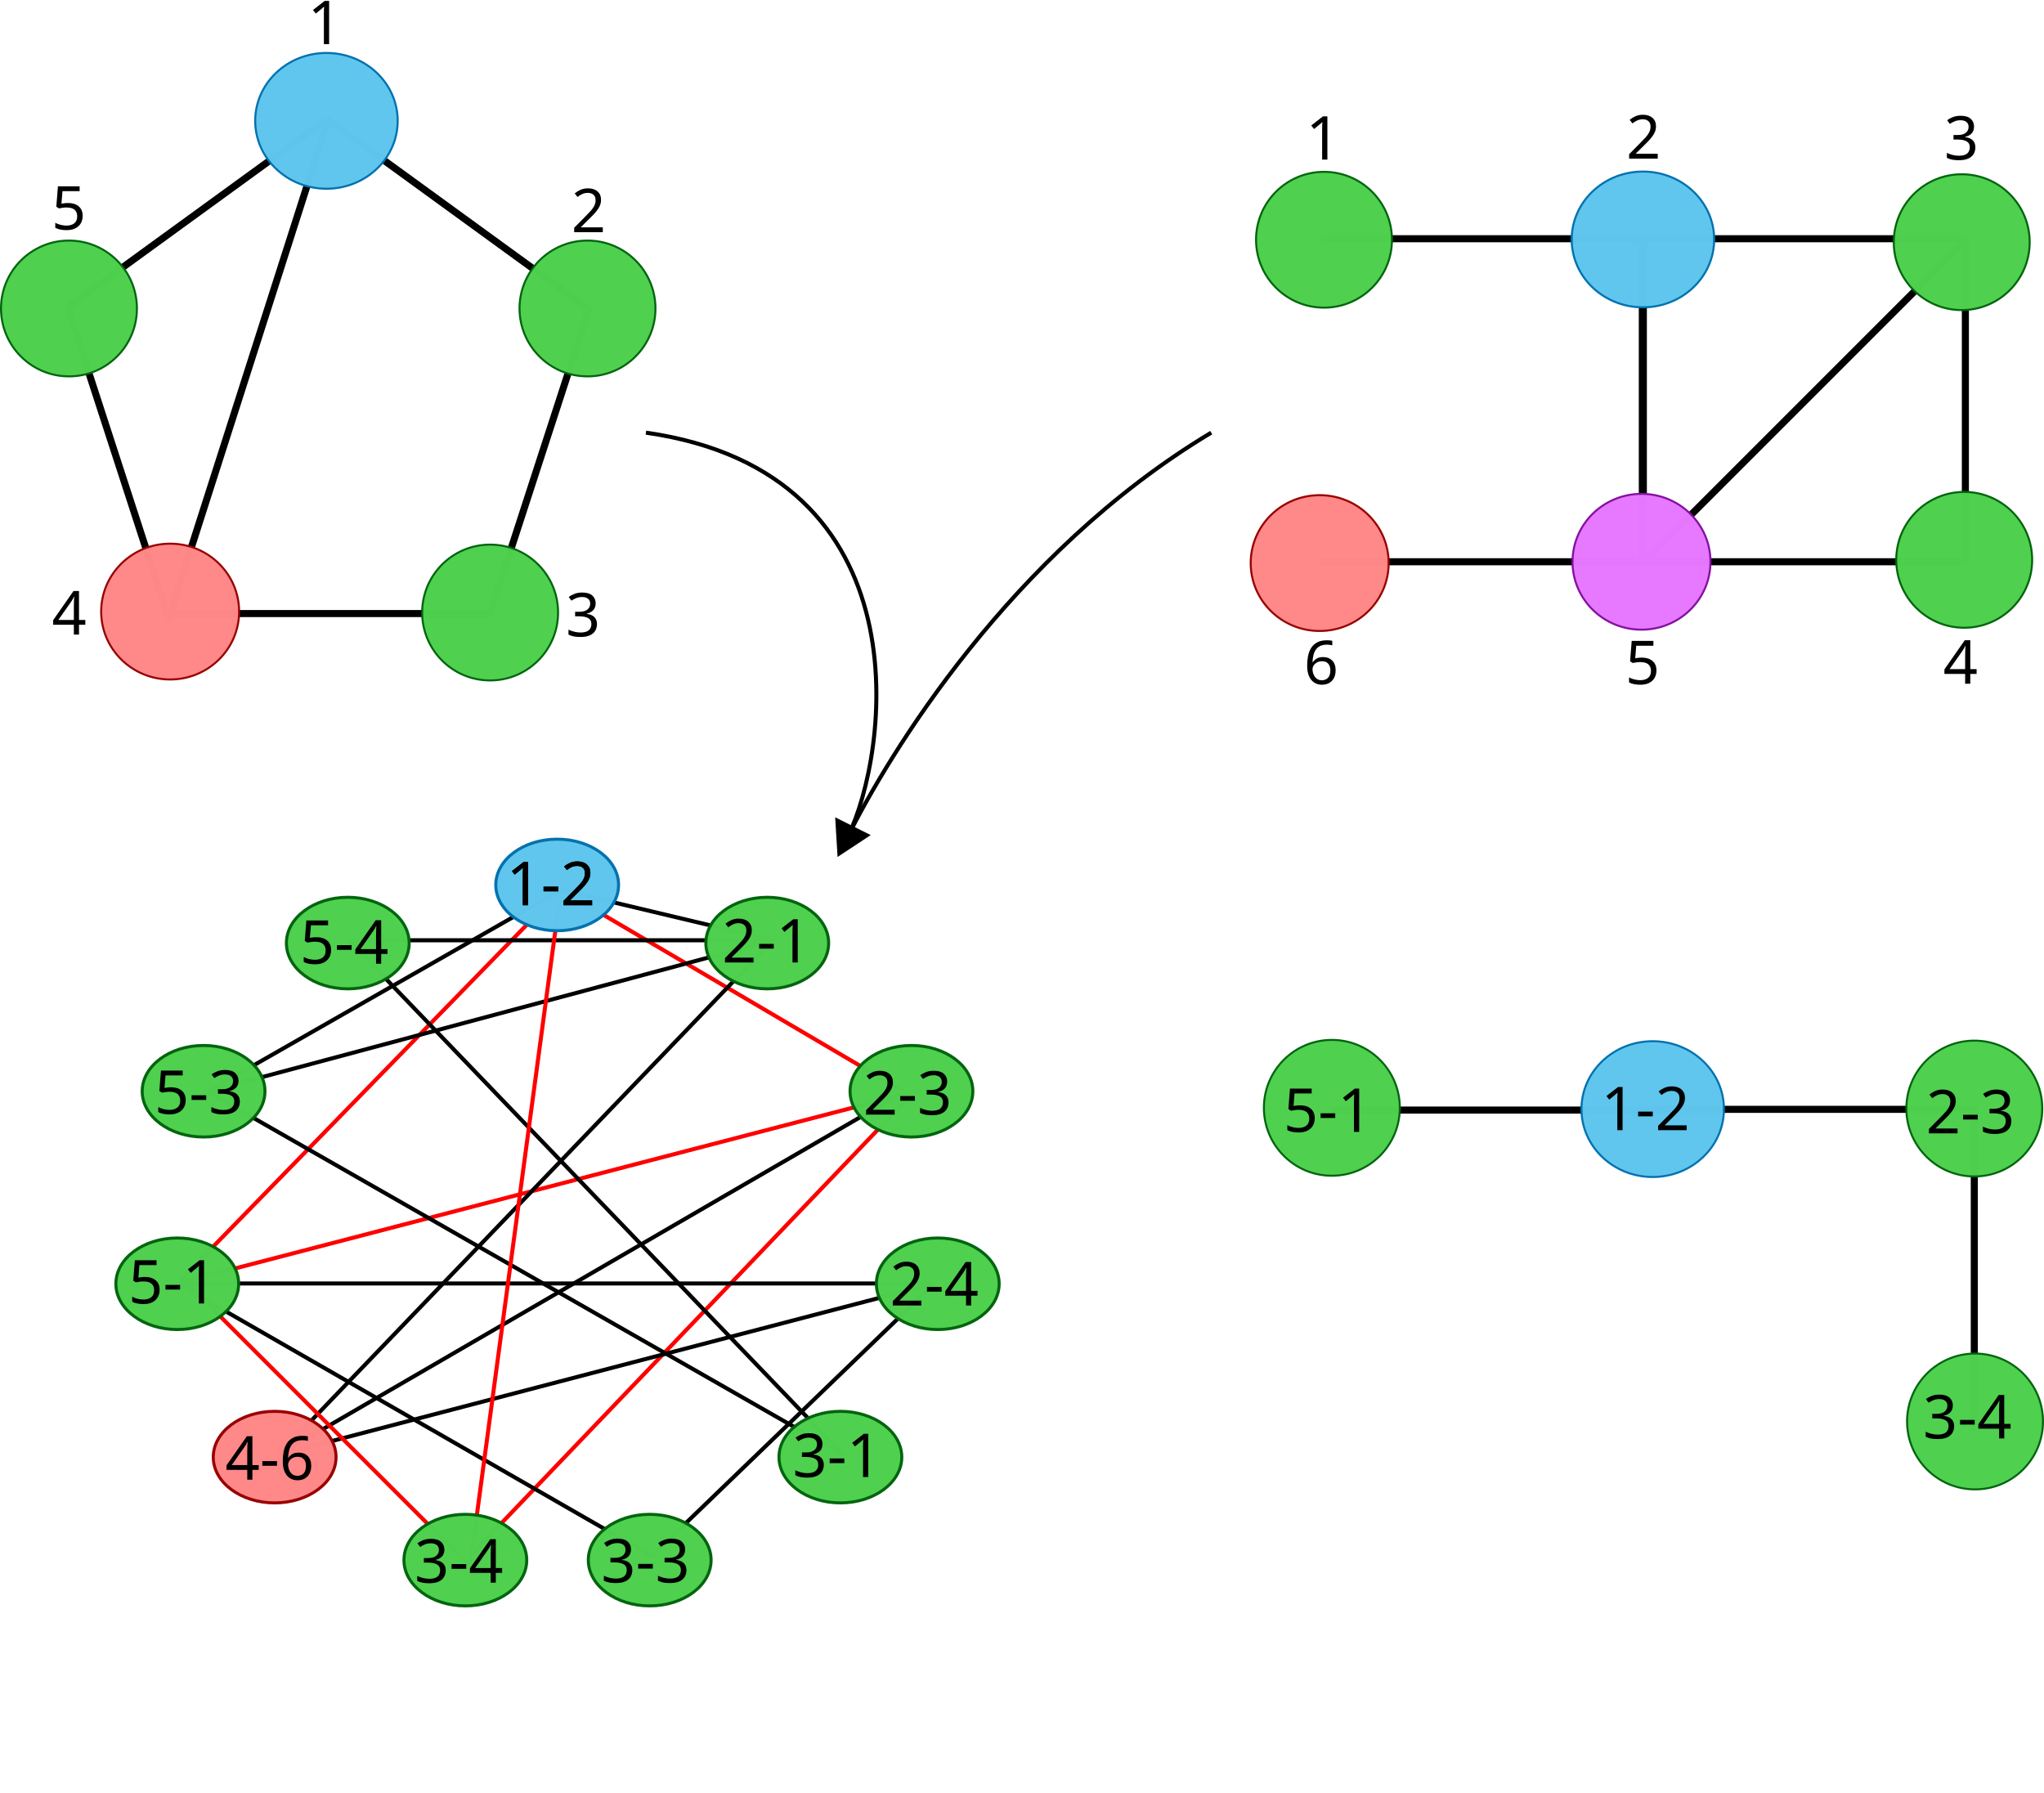
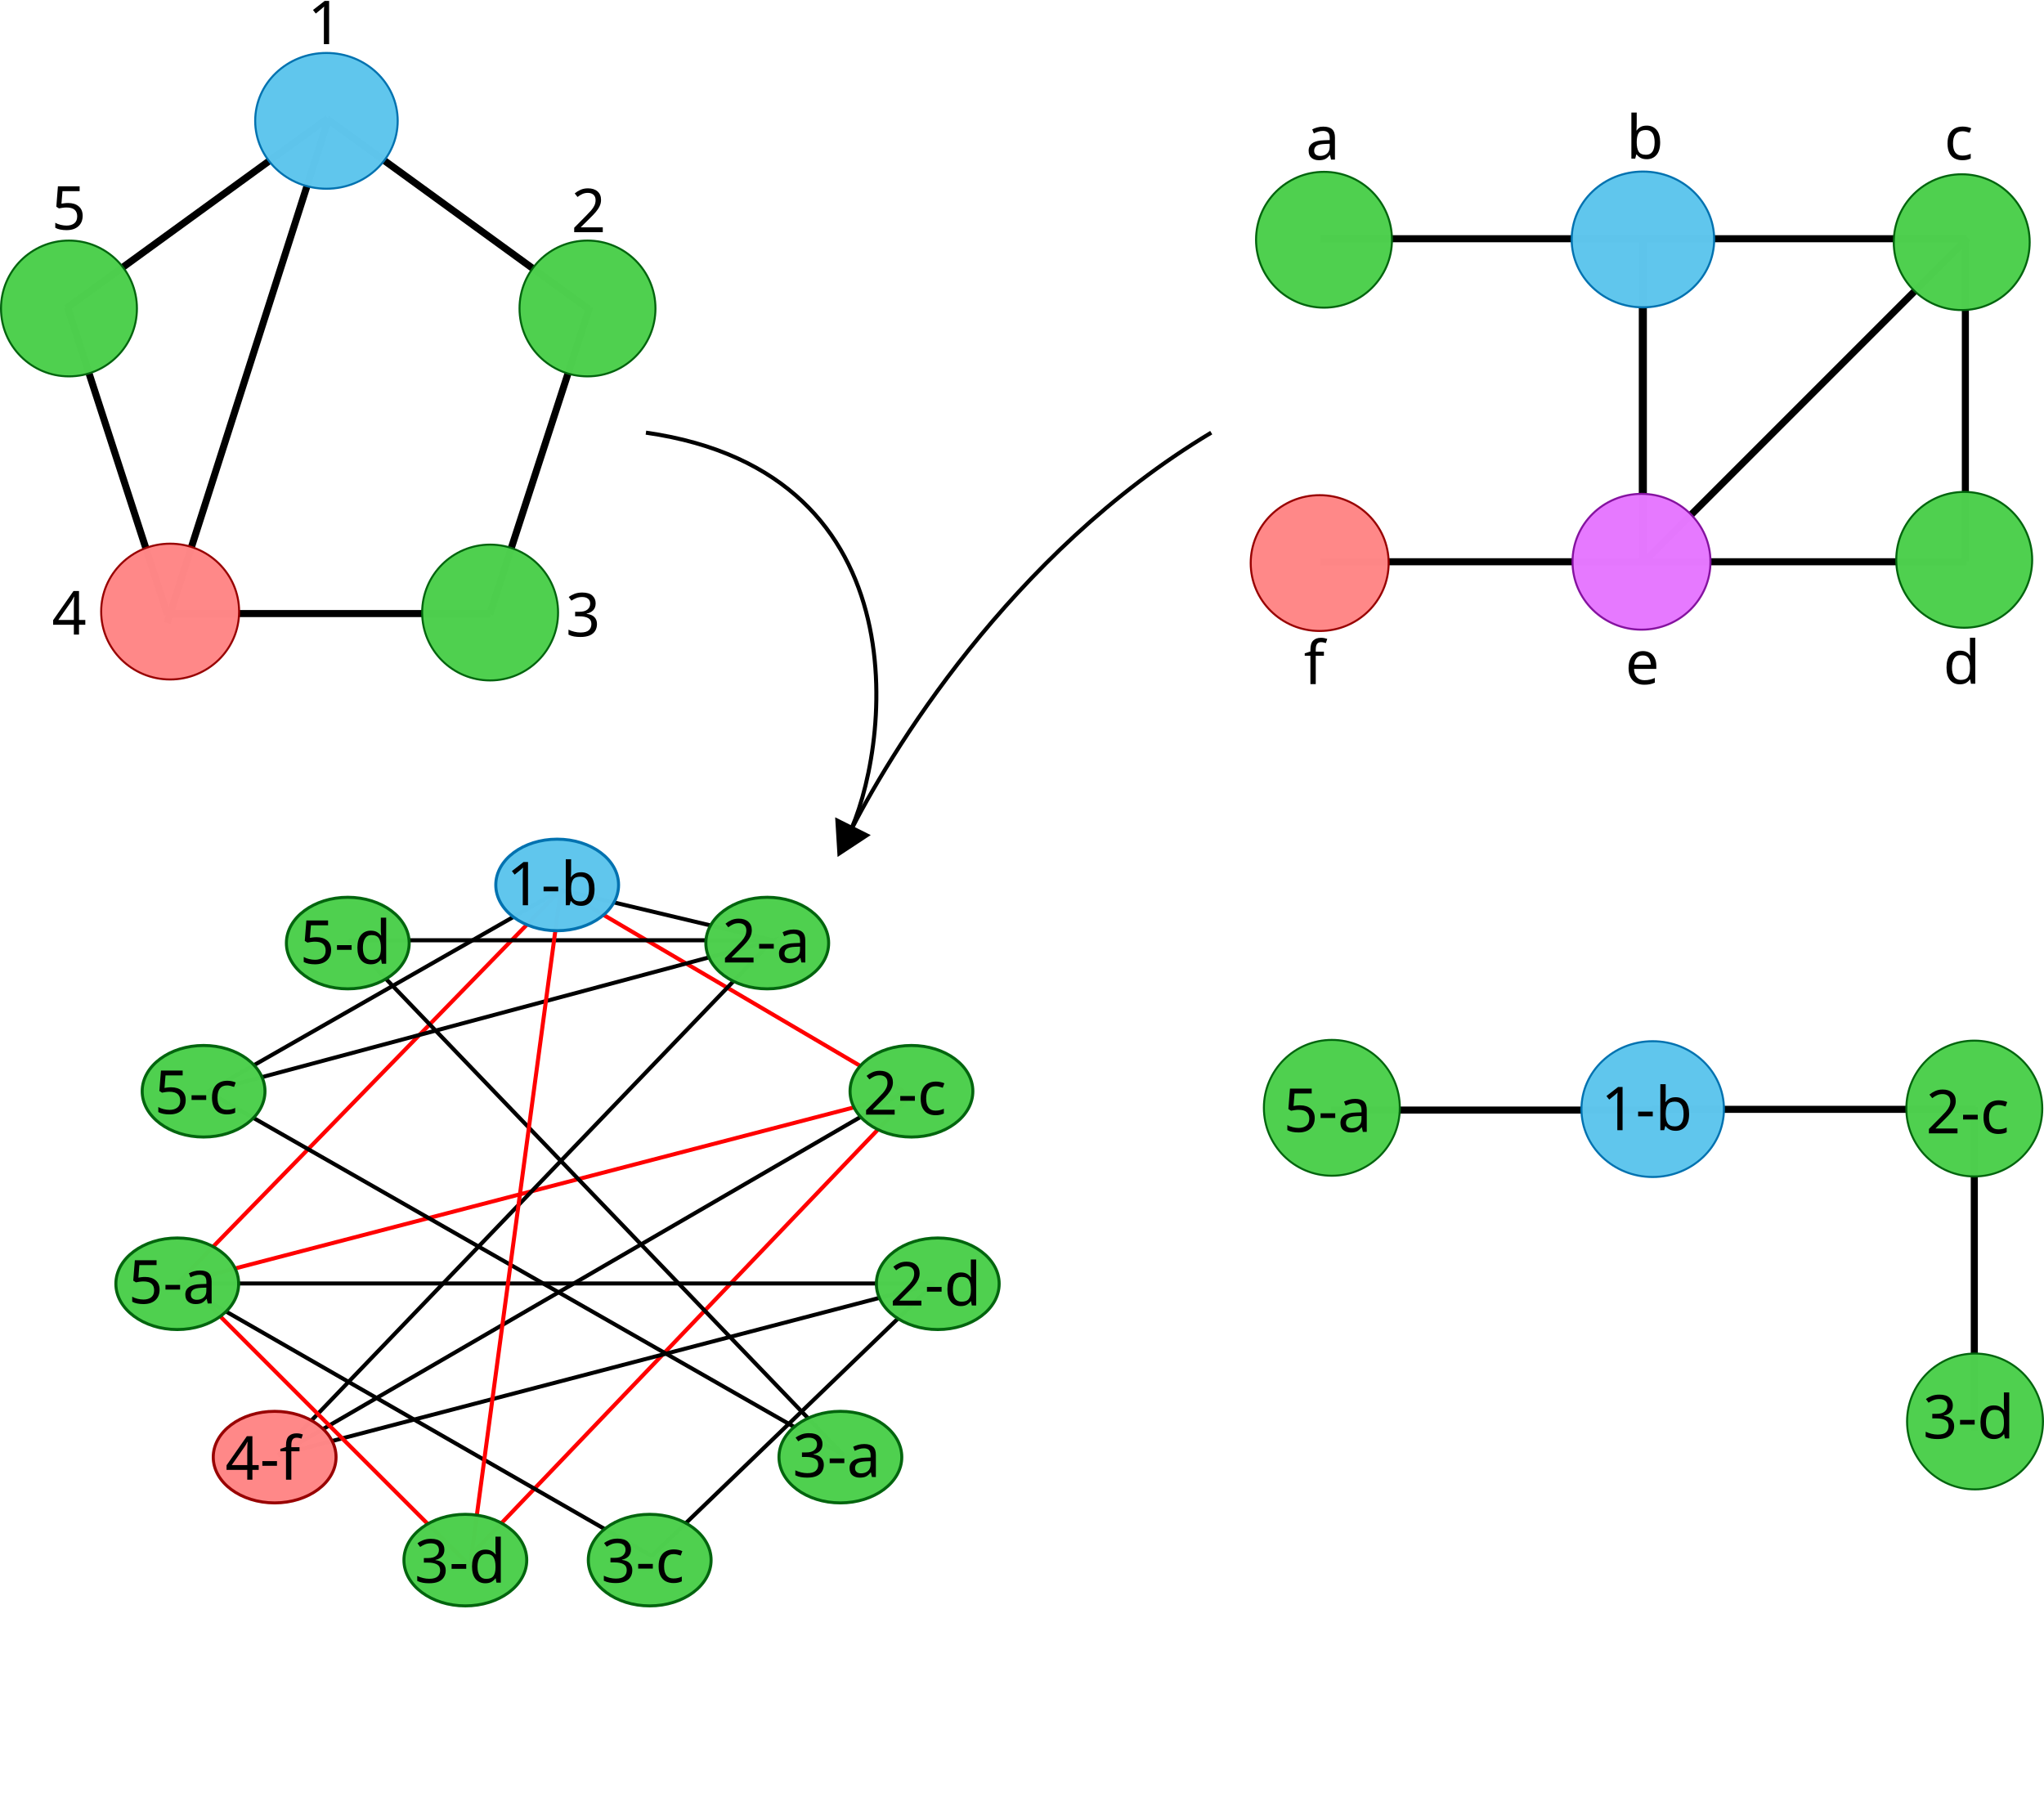
<svg xmlns="http://www.w3.org/2000/svg" width="285.724mm" height="250.595mm" viewBox="0 0 1012.407 887.936" id="svg2" version="1.1">
  <defs id="defs4">
    <marker orient="auto" refY="0" refX="0" id="TriangleOutL" style="overflow:visible">
      <path id="path5258" d="m 5.77,0 -8.65,5 0,-10 8.65,5 z" style="fill:#000000;fill-opacity:1;fill-rule:evenodd;stroke:#000000;stroke-width:1pt;stroke-opacity:1" transform="scale(0.8,0.8)" />
    </marker>
    <marker orient="auto" refY="0" refX="0" id="marker5454" style="overflow:visible">
      <path id="path5456" style="fill:#000000;fill-opacity:1;fill-rule:evenodd;stroke:#000000;stroke-width:0.625;stroke-linejoin:round;stroke-opacity:1" d="M 8.719,4.034 -2.207,0.016 8.719,-4.002 c -1.745,2.372 -1.735,5.617 -6e-7,8.035 z" transform="scale(-0.6,-0.6)" />
    </marker>
    <marker orient="auto" refY="0" refX="0" id="Arrow2Mend" style="overflow:visible">
      <path id="path5143" style="fill:#000000;fill-opacity:1;fill-rule:evenodd;stroke:#000000;stroke-width:0.625;stroke-linejoin:round;stroke-opacity:1" d="M 8.719,4.034 -2.207,0.016 8.719,-4.002 c -1.745,2.372 -1.735,5.617 -6e-7,8.035 z" transform="scale(-0.6,-0.6)" />
    </marker>
  </defs>
  <g id="layer1" transform="translate(-0.06719363,461.9318)">
    <flowRoot xml:space="preserve" id="flowRoot5554" style="font-style:normal;font-variant:normal;font-weight:normal;font-stretch:normal;font-size:30px;line-height:125%;font-family:Sans;-inkscape-font-specification:'Sans, Normal';text-align:justify;letter-spacing:0px;word-spacing:0px;writing-mode:lr-tb;text-anchor:start;fill:#000000;fill-opacity:1;stroke:none;stroke-width:1px;stroke-linecap:butt;stroke-linejoin:miter;stroke-opacity:1" transform="translate(29.23351,-449.8471)">
      <flowRegion id="flowRegion5556">
        <rect id="rect5558" width="30" height="50" x="120" y="328.189" />
      </flowRegion>
      <flowPara id="flowPara5560">G</flowPara>
    </flowRoot>
    <flowRoot xml:space="preserve" id="flowRoot5562" style="font-style:normal;font-variant:normal;font-weight:normal;font-stretch:normal;font-size:30px;line-height:125%;font-family:Sans;-inkscape-font-specification:'Sans, Normal';text-align:justify;letter-spacing:0px;word-spacing:0px;writing-mode:lr-tb;text-anchor:start;fill:#000000;fill-opacity:1;stroke:none;stroke-width:1px;stroke-linecap:butt;stroke-linejoin:miter;stroke-opacity:1" transform="translate(4.177521,-469.04)">
      <flowRegion id="flowRegion5564">
        <rect id="rect5566" width="80" height="50" x="800" y="348.189" />
      </flowRegion>
      <flowPara id="flowPara5568">H</flowPara>
    </flowRoot>
    <path id="path5073" d="m 819.383,87.89 -160,0" style="fill:none;fill-rule:evenodd;stroke:#000000;stroke-width:3.5;stroke-linecap:butt;stroke-linejoin:miter;stroke-miterlimit:4;stroke-dasharray:none;stroke-opacity:1" />
    <path style="fill:none;fill-rule:evenodd;stroke:#000000;stroke-width:3.5;stroke-linecap:butt;stroke-linejoin:miter;stroke-miterlimit:4;stroke-dasharray:none;stroke-opacity:1" d="m 978.669,87.532 -160,0" id="path5096" />
    <path id="path5098" d="m 977.954,246.461 0,-160" style="fill:none;fill-rule:evenodd;stroke:#000000;stroke-width:3.5;stroke-linecap:butt;stroke-linejoin:miter;stroke-miterlimit:4;stroke-dasharray:none;stroke-opacity:1" />
    <ellipse style="opacity:0.99;fill:#5fc6ed;fill-opacity:1;stroke:#0071af;stroke-width:1.014;stroke-linejoin:round;stroke-miterlimit:4;stroke-dasharray:none;stroke-opacity:1" id="ellipse5075" cx="-818.659" cy="-87.416" transform="scale(-1,-1)" rx="35.288" ry="33.624" />
    <ellipse style="opacity:0.99;fill:#4ed04e;fill-opacity:1;stroke:#00640c;stroke-width:0.99;stroke-linejoin:round;stroke-miterlimit:4;stroke-dasharray:none;stroke-opacity:1" id="ellipse5066" cx="659.745" cy="-86.779" transform="scale(1,-1)" rx="33.663" ry="33.636" />
    <ellipse ry="33.636" rx="33.663" transform="scale(1,-1)" cy="-242.136" cx="978.316" id="ellipse5092" style="opacity:0.99;fill:#4ed04e;fill-opacity:1;stroke:#00640c;stroke-width:0.99;stroke-linejoin:round;stroke-miterlimit:4;stroke-dasharray:none;stroke-opacity:1" />
    <ellipse style="opacity:0.99;fill:#4ed04e;fill-opacity:1;stroke:#00640c;stroke-width:0.99;stroke-linejoin:round;stroke-miterlimit:4;stroke-dasharray:none;stroke-opacity:1" id="ellipse5094" cx="977.959" cy="-87.136" transform="scale(1,-1)" rx="33.663" ry="33.636" />
    <flowRoot xml:space="preserve" id="flowRoot5570" style="font-style:normal;font-variant:normal;font-weight:normal;font-stretch:normal;font-size:30px;line-height:125%;font-family:Sans;-inkscape-font-specification:'Sans, Normal';text-align:justify;letter-spacing:0px;word-spacing:0px;writing-mode:lr-tb;text-anchor:start;fill:#000000;fill-opacity:1;stroke:none;stroke-width:1px;stroke-linecap:butt;stroke-linejoin:miter;stroke-opacity:1" transform="translate(262.8992,-55.91465)">
      <flowRegion id="flowRegion5572">
        <rect id="rect5574" width="160" height="60" x="510" y="328.189" />
      </flowRegion>
      <flowPara id="flowPara5576">MCS</flowPara>
    </flowRoot>
    <path style="fill:none;fill-rule:evenodd;stroke:#000000;stroke-width:3.5;stroke-linecap:butt;stroke-linejoin:miter;stroke-miterlimit:4;stroke-dasharray:none;stroke-opacity:1" d="m 82.857,-153.352 80,-250" id="path5025" />
    <path style="fill:none;fill-rule:evenodd;stroke:#000000;stroke-width:3.5;stroke-linecap:butt;stroke-linejoin:miter;stroke-miterlimit:4;stroke-dasharray:none;stroke-opacity:1" d="m 242.837,-158.033 -160,0" id="path4931" />
    <path id="path4972" d="m 292.11,-309.879 -49.443,152.169" style="fill:none;fill-rule:evenodd;stroke:#000000;stroke-width:3.5;stroke-linecap:butt;stroke-linejoin:miter;stroke-miterlimit:4;stroke-dasharray:none;stroke-opacity:1" />
    <path style="fill:none;fill-rule:evenodd;stroke:#000000;stroke-width:3.5;stroke-linecap:butt;stroke-linejoin:miter;stroke-miterlimit:4;stroke-dasharray:none;stroke-opacity:1" d="m 162.008,-403.045 129.443,94.046" id="path4974" />
    <path id="path4976" d="M 32.961,-309.252 162.404,-403.298" style="fill:none;fill-rule:evenodd;stroke:#000000;stroke-width:3.5;stroke-linecap:butt;stroke-linejoin:miter;stroke-miterlimit:4;stroke-dasharray:none;stroke-opacity:1" />
    <path style="fill:none;fill-rule:evenodd;stroke:#000000;stroke-width:3.5;stroke-linecap:butt;stroke-linejoin:miter;stroke-miterlimit:4;stroke-dasharray:none;stroke-opacity:1" d="M 83.008,-157.457 33.565,-309.626" id="path4978" />
    <ellipse ry="33.636" rx="33.663" transform="scale(1,-1)" cy="309.143" cx="291.056" id="ellipse4159" style="opacity:0.99;fill:#4ed04e;fill-opacity:1;stroke:#00640c;stroke-width:0.99;stroke-linejoin:round;stroke-miterlimit:4;stroke-dasharray:none;stroke-opacity:1" />
    <ellipse style="opacity:0.99;fill:#4ed04e;fill-opacity:1;stroke:#00640c;stroke-width:0.99;stroke-linejoin:round;stroke-miterlimit:4;stroke-dasharray:none;stroke-opacity:1" id="ellipse4885" cx="242.822" cy="158.544" transform="scale(1,-1)" rx="33.663" ry="33.636" />
    <ellipse cy="159.017" cx="84.34" id="circle6824" style="opacity:0.99;fill:#ff8787;fill-opacity:1;stroke:#980000;stroke-width:0.998;stroke-linejoin:round;stroke-miterlimit:4;stroke-dasharray:none;stroke-opacity:1" transform="scale(1,-1)" rx="34.164" ry="33.632" />
    <ellipse ry="33.636" rx="33.663" transform="scale(1,-1)" cy="309.143" cx="34.225" id="ellipse4887" style="opacity:0.99;fill:#4ed04e;fill-opacity:1;stroke:#00640c;stroke-width:0.99;stroke-linejoin:round;stroke-miterlimit:4;stroke-dasharray:none;stroke-opacity:1" />
    <ellipse ry="33.624" rx="35.288" transform="scale(-1,-1)" cy="402.077" cx="-161.757" id="ellipse4163" style="opacity:0.99;fill:#5fc6ed;fill-opacity:1;stroke:#0071af;stroke-width:1.014;stroke-linejoin:round;stroke-miterlimit:4;stroke-dasharray:none;stroke-opacity:1" />
    <text xml:space="preserve" style="font-style:normal;font-variant:normal;font-weight:normal;font-stretch:normal;font-size:30px;line-height:125%;font-family:Sans;-inkscape-font-specification:'Sans, Normal';text-align:justify;letter-spacing:0px;word-spacing:0px;writing-mode:lr-tb;text-anchor:start;fill:#000000;fill-opacity:1;stroke:none;stroke-width:1px;stroke-linecap:butt;stroke-linejoin:miter;stroke-opacity:1" x="152.424" y="-440.062" id="text9758">
      <tspan id="tspan9760" x="152.424" y="-440.062">1</tspan>
    </text>
    <text xml:space="preserve" style="font-style:normal;font-variant:normal;font-weight:normal;font-stretch:normal;font-size:30px;line-height:125%;font-family:Sans;-inkscape-font-specification:'Sans, Normal';text-align:justify;letter-spacing:0px;word-spacing:0px;writing-mode:lr-tb;text-anchor:start;fill:#000000;fill-opacity:1;stroke:none;stroke-width:1px;stroke-linecap:butt;stroke-linejoin:miter;stroke-opacity:1" x="283.03" y="-346.93" id="text9762">
      <tspan id="tspan9764" x="283.03" y="-346.93">2</tspan>
    </text>
    <text xml:space="preserve" style="font-style:normal;font-variant:normal;font-weight:normal;font-stretch:normal;font-size:30px;line-height:125%;font-family:Sans;-inkscape-font-specification:'Sans, Normal';text-align:justify;letter-spacing:0px;word-spacing:0px;writing-mode:lr-tb;text-anchor:start;fill:#000000;fill-opacity:1;stroke:none;stroke-width:1px;stroke-linecap:butt;stroke-linejoin:miter;stroke-opacity:1" x="280.302" y="-146.727" id="text9766">
      <tspan id="tspan9768" x="280.302" y="-146.727">3</tspan>
    </text>
    <text xml:space="preserve" style="font-style:normal;font-variant:normal;font-weight:normal;font-stretch:normal;font-size:30px;line-height:125%;font-family:Sans;-inkscape-font-specification:'Sans, Normal';text-align:justify;letter-spacing:0px;word-spacing:0px;writing-mode:lr-tb;text-anchor:start;fill:#000000;fill-opacity:1;stroke:none;stroke-width:1px;stroke-linecap:butt;stroke-linejoin:miter;stroke-opacity:1" x="25.759" y="-147.638" id="text9770">
      <tspan id="tspan9772" x="25.759" y="-147.638">4</tspan>
    </text>
    <text xml:space="preserve" style="font-style:normal;font-variant:normal;font-weight:normal;font-stretch:normal;font-size:30px;line-height:125%;font-family:Sans;-inkscape-font-specification:'Sans, Normal';text-align:justify;letter-spacing:0px;word-spacing:0px;writing-mode:lr-tb;text-anchor:start;fill:#000000;fill-opacity:1;stroke:none;stroke-width:1px;stroke-linecap:butt;stroke-linejoin:miter;stroke-opacity:1" x="25.556" y="-348.242" id="text9774">
      <tspan id="tspan9776" x="25.556" y="-348.242">5</tspan>
    </text>
    <g id="g9826" transform="translate(-364.5433,0.02030512)">
      <g id="g5632">
        <path style="fill:none;fill-rule:evenodd;stroke:#000000;stroke-width:3.5;stroke-linecap:butt;stroke-linejoin:miter;stroke-miterlimit:4;stroke-dasharray:none;stroke-opacity:1" d="m 1339.286,-344.066 -160,160" id="path5002" />
        <path id="path4903" d="m 1178.071,-343.924 0,160" style="fill:none;fill-rule:evenodd;stroke:#000000;stroke-width:3.5;stroke-linecap:butt;stroke-linejoin:miter;stroke-miterlimit:4;stroke-dasharray:none;stroke-opacity:1" />
        <path style="fill:none;fill-rule:evenodd;stroke:#000000;stroke-width:3.5;stroke-linecap:butt;stroke-linejoin:miter;stroke-miterlimit:4;stroke-dasharray:none;stroke-opacity:1" d="m 1178.571,-183.709 -160,0" id="path4905" />
        <path id="path4907" d="m 1178.571,-343.709 -160,0" style="fill:none;fill-rule:evenodd;stroke:#000000;stroke-width:3.5;stroke-linecap:butt;stroke-linejoin:miter;stroke-miterlimit:4;stroke-dasharray:none;stroke-opacity:1" />
        <path id="path4917" d="m 1178.571,-342.995 0,160" style="fill:none;fill-rule:evenodd;stroke:#000000;stroke-width:3.5;stroke-linecap:butt;stroke-linejoin:miter;stroke-miterlimit:4;stroke-dasharray:none;stroke-opacity:1" />
        <path style="fill:none;fill-rule:evenodd;stroke:#000000;stroke-width:3.5;stroke-linecap:butt;stroke-linejoin:miter;stroke-miterlimit:4;stroke-dasharray:none;stroke-opacity:1" d="m 1338.071,-343.924 0,160" id="path4919" />
        <path id="path4921" d="m 1338.571,-183.709 -160,0" style="fill:none;fill-rule:evenodd;stroke:#000000;stroke-width:3.5;stroke-linecap:butt;stroke-linejoin:miter;stroke-miterlimit:4;stroke-dasharray:none;stroke-opacity:1" />
        <path style="fill:none;fill-rule:evenodd;stroke:#000000;stroke-width:3.5;stroke-linecap:butt;stroke-linejoin:miter;stroke-miterlimit:4;stroke-dasharray:none;stroke-opacity:1" d="m 1338.571,-343.709 -160,0" id="path4923" />
        <ellipse style="opacity:0.99;fill:#e678ff;fill-opacity:1;stroke:#84109f;stroke-width:0.998;stroke-linejoin:round;stroke-miterlimit:4;stroke-dasharray:none;stroke-opacity:1" id="circle6830" cx="1177.655" cy="183.706" transform="scale(1,-1)" rx="34.164" ry="33.632" />
        <ellipse ry="33.636" rx="33.663" transform="scale(1,-1)" cy="342.002" cx="1336.265" id="ellipse4893" style="opacity:0.99;fill:#4ed04e;fill-opacity:1;stroke:#00640c;stroke-width:0.99;stroke-linejoin:round;stroke-miterlimit:4;stroke-dasharray:none;stroke-opacity:1" />
        <ellipse style="opacity:0.99;fill:#4ed04e;fill-opacity:1;stroke:#00640c;stroke-width:0.99;stroke-linejoin:round;stroke-miterlimit:4;stroke-dasharray:none;stroke-opacity:1" id="ellipse4895" cx="1337.499" cy="184.663" transform="scale(1,-1)" rx="33.663" ry="33.636" />
        <ellipse style="opacity:0.99;fill:#5fc6ed;fill-opacity:1;stroke:#0071af;stroke-width:1.014;stroke-linejoin:round;stroke-miterlimit:4;stroke-dasharray:none;stroke-opacity:1" id="ellipse4897" cx="-1178.367" cy="343.354" transform="scale(-1,-1)" rx="35.288" ry="33.624" />
        <ellipse style="opacity:0.99;fill:#4ed04e;fill-opacity:1;stroke:#00640c;stroke-width:0.99;stroke-linejoin:round;stroke-miterlimit:4;stroke-dasharray:none;stroke-opacity:1" id="ellipse4891" cx="1020.404" cy="343.206" transform="scale(1,-1)" rx="33.663" ry="33.636" />
        <ellipse ry="33.632" rx="34.164" transform="scale(1,-1)" style="opacity:0.99;fill:#ff8787;fill-opacity:1;stroke:#980000;stroke-width:0.998;stroke-linejoin:round;stroke-miterlimit:4;stroke-dasharray:none;stroke-opacity:1" id="ellipse4889" cx="1018.261" cy="183.057" />
      </g>
      <text id="text9778" y="-382.889" x="1011.414" style="font-style:normal;font-variant:normal;font-weight:normal;font-stretch:normal;font-size:30px;line-height:125%;font-family:Sans;-inkscape-font-specification:'Sans, Normal';text-align:justify;letter-spacing:0px;word-spacing:0px;writing-mode:lr-tb;text-anchor:start;fill:#000000;fill-opacity:1;stroke:none;stroke-width:1px;stroke-linecap:butt;stroke-linejoin:miter;stroke-opacity:1" xml:space="preserve">
-         <tspan y="-382.889" x="1011.414" id="tspan9780">1</tspan>
+         <tspan y="-382.889" x="1011.414" id="tspan9780">a</tspan>
      </text>
      <text id="text9782" y="-383.394" x="1170.101" style="font-style:normal;font-variant:normal;font-weight:normal;font-stretch:normal;font-size:30px;line-height:125%;font-family:Sans;-inkscape-font-specification:'Sans, Normal';text-align:justify;letter-spacing:0px;word-spacing:0px;writing-mode:lr-tb;text-anchor:start;fill:#000000;fill-opacity:1;stroke:none;stroke-width:1px;stroke-linecap:butt;stroke-linejoin:miter;stroke-opacity:1" xml:space="preserve">
-         <tspan y="-383.394" x="1170.101" id="tspan9784">2</tspan>
+         <tspan y="-383.394" x="1170.101" id="tspan9784">b</tspan>
      </text>
      <text id="text9786" y="-382.889" x="1327.576" style="font-style:normal;font-variant:normal;font-weight:normal;font-stretch:normal;font-size:30px;line-height:125%;font-family:Sans;-inkscape-font-specification:'Sans, Normal';text-align:justify;letter-spacing:0px;word-spacing:0px;writing-mode:lr-tb;text-anchor:start;fill:#000000;fill-opacity:1;stroke:none;stroke-width:1px;stroke-linecap:butt;stroke-linejoin:miter;stroke-opacity:1" xml:space="preserve">
-         <tspan y="-382.889" x="1327.576" id="tspan9788">3</tspan>
+         <tspan y="-382.889" x="1327.576" id="tspan9788">c</tspan>
      </text>
      <text id="text9790" y="-123.295" x="1327.071" style="font-style:normal;font-variant:normal;font-weight:normal;font-stretch:normal;font-size:30px;line-height:125%;font-family:Sans;-inkscape-font-specification:'Sans, Normal';text-align:justify;letter-spacing:0px;word-spacing:0px;writing-mode:lr-tb;text-anchor:start;fill:#000000;fill-opacity:1;stroke:none;stroke-width:1px;stroke-linecap:butt;stroke-linejoin:miter;stroke-opacity:1" xml:space="preserve">
-         <tspan y="-123.295" x="1327.071" id="tspan9792">4</tspan>
+         <tspan y="-123.295" x="1327.071" id="tspan9792">d</tspan>
      </text>
      <text id="text9794" y="-123.092" x="1169.596" style="font-style:normal;font-variant:normal;font-weight:normal;font-stretch:normal;font-size:30px;line-height:125%;font-family:Sans;-inkscape-font-specification:'Sans, Normal';text-align:justify;letter-spacing:0px;word-spacing:0px;writing-mode:lr-tb;text-anchor:start;fill:#000000;fill-opacity:1;stroke:none;stroke-width:1px;stroke-linecap:butt;stroke-linejoin:miter;stroke-opacity:1" xml:space="preserve">
-         <tspan y="-123.092" x="1169.596" id="tspan9796">5</tspan>
+         <tspan y="-123.092" x="1169.596" id="tspan9796">e</tspan>
      </text>
      <text id="text9798" y="-123.092" x="1010.404" style="font-style:normal;font-variant:normal;font-weight:normal;font-stretch:normal;font-size:30px;line-height:125%;font-family:Sans;-inkscape-font-specification:'Sans, Normal';text-align:justify;letter-spacing:0px;word-spacing:0px;writing-mode:lr-tb;text-anchor:start;fill:#000000;fill-opacity:1;stroke:none;stroke-width:1px;stroke-linecap:butt;stroke-linejoin:miter;stroke-opacity:1" xml:space="preserve">
-         <tspan y="-123.092" x="1010.404" id="tspan9800">6</tspan>
+         <tspan y="-123.092" x="1010.404" id="tspan9800">f</tspan>
      </text>
    </g>
    <path style="fill:none;fill-rule:evenodd;stroke:#000000;stroke-width:2;stroke-linecap:butt;stroke-linejoin:miter;stroke-miterlimit:4;stroke-dasharray:none;stroke-opacity:1" d="m 447.857,78.791 -310,180" id="path10216" />
    <path style="fill:none;fill-rule:evenodd;stroke:#ff0000;stroke-width:2;stroke-linecap:butt;stroke-linejoin:miter;stroke-miterlimit:4;stroke-dasharray:none;stroke-opacity:1" d="m 452.857,78.791 -220,230" id="path10218" />
    <path style="fill:none;fill-rule:evenodd;stroke:#ff0000;stroke-width:2;stroke-linecap:butt;stroke-linejoin:miter;stroke-miterlimit:4;stroke-dasharray:none;stroke-opacity:1" d="m 452.857,78.791 -365,95" id="path10212" />
    <path style="fill:none;fill-rule:evenodd;stroke:#ff0000;stroke-width:2;stroke-linecap:butt;stroke-linejoin:miter;stroke-miterlimit:4;stroke-dasharray:none;stroke-opacity:1" d="m 277.857,-21.209 170,100" id="path10214" />
    <path style="fill:none;fill-rule:evenodd;stroke:#000000;stroke-width:2;stroke-linecap:butt;stroke-linejoin:miter;stroke-miterlimit:4;stroke-dasharray:none;stroke-opacity:1" d="m 87.857,173.791 375,0 -325,85" id="path10198" />
    <path style="fill:none;fill-rule:evenodd;stroke:#000000;stroke-width:2;stroke-linecap:butt;stroke-linejoin:miter;stroke-miterlimit:4;stroke-dasharray:none;stroke-opacity:1" d="m 462.857,173.791 -140,135" id="path10200" />
    <path style="fill:none;fill-rule:evenodd;stroke:#ff0000;stroke-width:2;stroke-linecap:butt;stroke-linejoin:miter;stroke-miterlimit:4;stroke-dasharray:none;stroke-opacity:1" d="m 87.857,173.791 190,-195" id="path10208" />
    <path style="fill:none;fill-rule:evenodd;stroke:#000000;stroke-width:2;stroke-linecap:butt;stroke-linejoin:miter;stroke-miterlimit:4;stroke-dasharray:none;stroke-opacity:1" d="m 277.857,-21.209 105,25 -210,3.3e-5" id="path10190" />
    <path style="fill:none;fill-rule:evenodd;stroke:#000000;stroke-width:2;stroke-linecap:butt;stroke-linejoin:miter;stroke-miterlimit:4;stroke-dasharray:none;stroke-opacity:1" d="m 102.857,78.791 280,-75 -245,255" id="path10192" />
    <path style="fill:none;fill-rule:evenodd;stroke:#000000;stroke-width:2;stroke-linecap:butt;stroke-linejoin:miter;stroke-miterlimit:4;stroke-dasharray:none;stroke-opacity:1" d="m 172.857,3.791 245,255 L 102.857,78.791" id="path10202" />
    <path style="fill:none;fill-rule:evenodd;stroke:#000000;stroke-width:2;stroke-linecap:butt;stroke-linejoin:miter;stroke-miterlimit:4;stroke-dasharray:none;stroke-opacity:1" d="m 322.857,308.791 -235,-135" id="path10204" />
    <path style="fill:none;fill-rule:evenodd;stroke:#ff0000;stroke-width:2;stroke-linecap:butt;stroke-linejoin:miter;stroke-miterlimit:4;stroke-dasharray:none;stroke-opacity:1" d="m 277.857,-21.209 -45,335 L 92.857,173.791" id="path10206" />
    <path style="fill:none;fill-rule:evenodd;stroke:#000000;stroke-width:2;stroke-linecap:butt;stroke-linejoin:miter;stroke-miterlimit:4;stroke-dasharray:none;stroke-opacity:1" d="m 102.857,78.791 175,-100" id="path10210" />
    <ellipse style="opacity:0.99;fill:#4ed04e;fill-opacity:1;stroke:#00640c;stroke-width:1.5;stroke-linejoin:round;stroke-miterlimit:4;stroke-dasharray:none;stroke-opacity:1" id="ellipse10160" cx="-451.517" cy="-78.569" transform="scale(-1,-1)" rx="30.409" ry="22.673" />
    <ellipse ry="22.673" rx="30.409" transform="scale(-1,-1)" cy="-173.926" cx="-464.553" id="ellipse10162" style="opacity:0.99;fill:#4ed04e;fill-opacity:1;stroke:#00640c;stroke-width:1.5;stroke-linejoin:round;stroke-miterlimit:4;stroke-dasharray:none;stroke-opacity:1" />
    <ellipse style="opacity:0.99;fill:#4ed04e;fill-opacity:1;stroke:#00640c;stroke-width:1.5;stroke-linejoin:round;stroke-miterlimit:4;stroke-dasharray:none;stroke-opacity:1" id="ellipse10164" cx="-416.318" cy="-259.789" transform="scale(-1,-1)" rx="30.409" ry="22.673" />
    <ellipse ry="22.673" rx="30.409" transform="scale(-1,-1)" cy="-310.802" cx="-321.869" id="ellipse10166" style="opacity:0.99;fill:#4ed04e;fill-opacity:1;stroke:#00640c;stroke-width:1.5;stroke-linejoin:round;stroke-miterlimit:4;stroke-dasharray:none;stroke-opacity:1" />
    <ellipse ry="22.673" rx="30.409" transform="scale(1,-1)" cy="-259.789" cx="136.103" id="ellipse10186" style="opacity:0.99;fill:#ff8787;fill-opacity:1;stroke:#980000;stroke-width:1.5;stroke-linejoin:round;stroke-miterlimit:4;stroke-dasharray:none;stroke-opacity:1" />
    <ellipse style="opacity:0.99;fill:#4ed04e;fill-opacity:1;stroke:#00640c;stroke-width:1.5;stroke-linejoin:round;stroke-miterlimit:4;stroke-dasharray:none;stroke-opacity:1" id="ellipse10188" cx="230.553" cy="-310.802" transform="scale(1,-1)" rx="30.409" ry="22.673" />
    <ellipse style="opacity:0.99;fill:#4ed04e;fill-opacity:1;stroke:#00640c;stroke-width:1.5;stroke-linejoin:round;stroke-miterlimit:4;stroke-dasharray:none;stroke-opacity:1" id="ellipse10184" cx="87.869" cy="-173.926" transform="scale(1,-1)" rx="30.409" ry="22.673" />
    <ellipse style="opacity:0.99;fill:#5fc6ed;fill-opacity:1;stroke:#0071af;stroke-width:1.5;stroke-linejoin:round;stroke-miterlimit:4;stroke-dasharray:none;stroke-opacity:1" id="ellipse10156" cx="-276.043" cy="23.613" transform="scale(-1,-1)" rx="30.409" ry="22.673" />
    <text xml:space="preserve" style="font-style:normal;font-variant:normal;font-weight:normal;font-stretch:normal;font-size:30px;line-height:125%;font-family:Sans;-inkscape-font-specification:'Sans, Normal';text-align:justify;letter-spacing:0px;word-spacing:0px;writing-mode:lr-tb;text-anchor:start;fill:#000000;fill-opacity:1;stroke:none;stroke-width:1px;stroke-linecap:butt;stroke-linejoin:miter;stroke-opacity:1" x="250.938" y="-13.555" id="text10053">
-       <tspan id="tspan10055" x="250.938" y="-13.555">1-2</tspan>
+       <tspan id="tspan10055" x="250.938" y="-13.555">1-b</tspan>
    </text>
    <ellipse ry="22.673" rx="30.409" transform="scale(-1,-1)" cy="-5.176" cx="-380.088" id="ellipse10158" style="opacity:0.99;fill:#4ed04e;fill-opacity:1;stroke:#00640c;stroke-width:1.5;stroke-linejoin:round;stroke-miterlimit:4;stroke-dasharray:none;stroke-opacity:1" />
    <ellipse style="opacity:0.99;fill:#4ed04e;fill-opacity:1;stroke:#00640c;stroke-width:1.5;stroke-linejoin:round;stroke-miterlimit:4;stroke-dasharray:none;stroke-opacity:1" id="ellipse10180" cx="172.333" cy="-5.176" transform="scale(1,-1)" rx="30.409" ry="22.673" />
    <ellipse ry="22.673" rx="30.409" transform="scale(1,-1)" cy="-78.569" cx="100.904" id="ellipse10182" style="opacity:0.99;fill:#4ed04e;fill-opacity:1;stroke:#00640c;stroke-width:1.5;stroke-linejoin:round;stroke-miterlimit:4;stroke-dasharray:none;stroke-opacity:1" />
    <text xml:space="preserve" style="font-style:normal;font-variant:normal;font-weight:normal;font-stretch:normal;font-size:30px;line-height:125%;font-family:Sans;-inkscape-font-specification:'Sans, Normal';text-align:justify;letter-spacing:0px;word-spacing:0px;writing-mode:lr-tb;text-anchor:start;fill:#000000;fill-opacity:1;stroke:none;stroke-width:1px;stroke-linecap:butt;stroke-linejoin:miter;stroke-opacity:1" x="357.707" y="14.798" id="text10057">
-       <tspan x="357.707" y="14.798" id="tspan10061">2-1</tspan>
+       <tspan x="357.707" y="14.798" id="tspan10061">2-a</tspan>
    </text>
    <text xml:space="preserve" style="font-style:normal;font-variant:normal;font-weight:normal;font-stretch:normal;font-size:30px;line-height:125%;font-family:Sans;-inkscape-font-specification:'Sans, Normal';text-align:justify;letter-spacing:0px;word-spacing:0px;writing-mode:lr-tb;text-anchor:start;fill:#000000;fill-opacity:1;stroke:none;stroke-width:1px;stroke-linecap:butt;stroke-linejoin:miter;stroke-opacity:1" x="427.606" y="90.151" id="text10065">
-       <tspan id="tspan10067" x="427.606" y="90.151">2-3</tspan>
+       <tspan id="tspan10067" x="427.606" y="90.151">2-c</tspan>
    </text>
    <text xml:space="preserve" style="font-style:normal;font-variant:normal;font-weight:normal;font-stretch:normal;font-size:30px;line-height:125%;font-family:Sans;-inkscape-font-specification:'Sans, Normal';text-align:justify;letter-spacing:0px;word-spacing:0px;writing-mode:lr-tb;text-anchor:start;fill:#000000;fill-opacity:1;stroke:none;stroke-width:1px;stroke-linecap:butt;stroke-linejoin:miter;stroke-opacity:1" x="440.839" y="184.699" id="text10069">
-       <tspan id="tspan10071" x="440.839" y="184.699">2-4</tspan>
+       <tspan id="tspan10071" x="440.839" y="184.699">2-d</tspan>
    </text>
    <text xml:space="preserve" style="font-style:normal;font-variant:normal;font-weight:normal;font-stretch:normal;font-size:30px;line-height:125%;font-family:Sans;-inkscape-font-specification:'Sans, Normal';text-align:justify;letter-spacing:0px;word-spacing:0px;writing-mode:lr-tb;text-anchor:start;fill:#000000;fill-opacity:1;stroke:none;stroke-width:1px;stroke-linecap:butt;stroke-linejoin:miter;stroke-opacity:1" x="392.657" y="269.651" id="text10073">
-       <tspan id="tspan10075" x="392.657" y="269.651">3-1</tspan>
+       <tspan id="tspan10075" x="392.657" y="269.651">3-a</tspan>
    </text>
    <text xml:space="preserve" style="font-style:normal;font-variant:normal;font-weight:normal;font-stretch:normal;font-size:30px;line-height:125%;font-family:Sans;-inkscape-font-specification:'Sans, Normal';text-align:justify;letter-spacing:0px;word-spacing:0px;writing-mode:lr-tb;text-anchor:start;fill:#000000;fill-opacity:1;stroke:none;stroke-width:1px;stroke-linecap:butt;stroke-linejoin:miter;stroke-opacity:1" x="297.806" y="321.874" id="text10077">
-       <tspan id="tspan10079" x="297.806" y="321.874">3-3</tspan>
+       <tspan id="tspan10079" x="297.806" y="321.874">3-c</tspan>
    </text>
    <text xml:space="preserve" style="font-style:normal;font-variant:normal;font-weight:normal;font-stretch:normal;font-size:30px;line-height:125%;font-family:Sans;-inkscape-font-specification:'Sans, Normal';text-align:justify;letter-spacing:0px;word-spacing:0px;writing-mode:lr-tb;text-anchor:start;fill:#000000;fill-opacity:1;stroke:none;stroke-width:1px;stroke-linecap:butt;stroke-linejoin:miter;stroke-opacity:1" x="205.383" y="321.976" id="text10081">
-       <tspan id="tspan10083" x="205.383" y="321.976">3-4</tspan>
+       <tspan id="tspan10083" x="205.383" y="321.976">3-d</tspan>
    </text>
    <text xml:space="preserve" style="font-style:normal;font-variant:normal;font-weight:normal;font-stretch:normal;font-size:30px;line-height:125%;font-family:Sans;-inkscape-font-specification:'Sans, Normal';text-align:justify;letter-spacing:0px;word-spacing:0px;writing-mode:lr-tb;text-anchor:start;fill:#000000;fill-opacity:1;stroke:none;stroke-width:1px;stroke-linecap:butt;stroke-linejoin:miter;stroke-opacity:1" x="111.644" y="270.966" id="text10085">
-       <tspan id="tspan10087" x="111.644" y="270.966">4-6</tspan>
+       <tspan id="tspan10087" x="111.644" y="270.966">4-f</tspan>
    </text>
    <text xml:space="preserve" style="font-style:normal;font-variant:normal;font-weight:normal;font-stretch:normal;font-size:30px;line-height:125%;font-family:Sans;-inkscape-font-specification:'Sans, Normal';text-align:justify;letter-spacing:0px;word-spacing:0px;writing-mode:lr-tb;text-anchor:start;fill:#000000;fill-opacity:1;stroke:none;stroke-width:1px;stroke-linecap:butt;stroke-linejoin:miter;stroke-opacity:1" x="63.662" y="183.692" id="text10089">
-       <tspan id="tspan10091" x="63.662" y="183.692">5-1</tspan>
+       <tspan id="tspan10091" x="63.662" y="183.692">5-a</tspan>
    </text>
    <text xml:space="preserve" style="font-style:normal;font-variant:normal;font-weight:normal;font-stretch:normal;font-size:30px;line-height:125%;font-family:Sans;-inkscape-font-specification:'Sans, Normal';text-align:justify;letter-spacing:0px;word-spacing:0px;writing-mode:lr-tb;text-anchor:start;fill:#000000;fill-opacity:1;stroke:none;stroke-width:1px;stroke-linecap:butt;stroke-linejoin:miter;stroke-opacity:1" x="76.591" y="89.75" id="text10093">
-       <tspan id="tspan10095" x="76.591" y="89.75">5-3</tspan>
+       <tspan id="tspan10095" x="76.591" y="89.75">5-c</tspan>
    </text>
    <text xml:space="preserve" style="font-style:normal;font-variant:normal;font-weight:normal;font-stretch:normal;font-size:30px;line-height:125%;font-family:Sans;-inkscape-font-specification:'Sans, Normal';text-align:justify;letter-spacing:0px;word-spacing:0px;writing-mode:lr-tb;text-anchor:start;fill:#000000;fill-opacity:1;stroke:none;stroke-width:1px;stroke-linecap:butt;stroke-linejoin:miter;stroke-opacity:1" x="148.613" y="15.405" id="text10097">
-       <tspan id="tspan10099" x="148.613" y="15.405">5-4</tspan>
+       <tspan id="tspan10099" x="148.613" y="15.405">5-d</tspan>
    </text>
    <flowRoot xml:space="preserve" id="flowRoot10279" style="font-style:normal;font-variant:normal;font-weight:normal;font-stretch:normal;font-size:30px;line-height:125%;font-family:Sans;-inkscape-font-specification:'Sans, Normal';text-align:justify;letter-spacing:0px;word-spacing:0px;writing-mode:lr-tb;text-anchor:start;fill:#000000;fill-opacity:1;stroke:none;stroke-width:1px;stroke-linecap:butt;stroke-linejoin:miter;stroke-opacity:1" transform="translate(20.0672,-436.2088)">
      <flowRegion id="flowRegion10281">
        <rect id="rect10283" width="240" height="100" x="139.933" y="788.571" />
      </flowRegion>
      <flowPara id="flowPara10285" style="font-style:normal;font-variant:normal;font-weight:normal;font-stretch:normal;font-size:30px;line-height:125%;font-family:Sans;-inkscape-font-specification:'Sans, Normal';text-align:center;writing-mode:lr-tb;text-anchor:middle">Graphe de</flowPara>
      <flowPara id="flowPara10287" style="font-style:normal;font-variant:normal;font-weight:normal;font-stretch:normal;font-size:30px;line-height:125%;font-family:Sans;-inkscape-font-specification:'Sans, Normal';text-align:center;writing-mode:lr-tb;text-anchor:middle">Compatibilité</flowPara>
    </flowRoot>
    <path style="fill:none;fill-rule:evenodd;stroke:#000000;stroke-width:2;stroke-linecap:butt;stroke-linejoin:miter;stroke-miterlimit:4;stroke-dasharray:none;stroke-opacity:1" d="m 320,-247.638 c 140,20 120,160 100,200" id="path10303" />
    <path style="fill:none;fill-rule:evenodd;stroke:#000000;stroke-width:1px;stroke-linecap:butt;stroke-linejoin:miter;stroke-opacity:1" d="M 600,-247.638 Z" id="path10305" />
    <path style="fill:none;fill-rule:evenodd;stroke:#000000;stroke-width:2;stroke-linecap:butt;stroke-linejoin:miter;stroke-miterlimit:4;stroke-dasharray:none;stroke-opacity:1;marker-end:url(#TriangleOutL)" d="m 600,-247.638 c -100,60 -160,160 -180,200" id="path10307" />
    <text id="text10405" y="-13.555" x="250.938" style="font-style:normal;font-variant:normal;font-weight:normal;font-stretch:normal;font-size:30px;line-height:125%;font-family:Sans;-inkscape-font-specification:'Sans, Normal';text-align:justify;letter-spacing:0px;word-spacing:0px;writing-mode:lr-tb;text-anchor:start;fill:#000000;fill-opacity:1;stroke:none;stroke-width:1px;stroke-linecap:butt;stroke-linejoin:miter;stroke-opacity:1" xml:space="preserve">
-       <tspan y="-13.555" x="250.938" id="tspan10407">1-2</tspan>
+       <tspan y="-13.555" x="250.938" id="tspan10407" />
    </text>
    <text xml:space="preserve" style="font-style:normal;font-variant:normal;font-weight:normal;font-stretch:normal;font-size:30px;line-height:125%;font-family:Sans;-inkscape-font-specification:'Sans, Normal';text-align:justify;letter-spacing:0px;word-spacing:0px;writing-mode:lr-tb;text-anchor:start;fill:#000000;fill-opacity:1;stroke:none;stroke-width:1px;stroke-linecap:butt;stroke-linejoin:miter;stroke-opacity:1" x="793.081" y="97.873" id="text10409">
-       <tspan id="tspan10411" x="793.081" y="97.873">1-2</tspan>
+       <tspan id="tspan10411" x="793.081" y="97.873">1-b</tspan>
    </text>
    <text id="text10413" y="98.692" x="635.805" style="font-style:normal;font-variant:normal;font-weight:normal;font-stretch:normal;font-size:30px;line-height:125%;font-family:Sans;-inkscape-font-specification:'Sans, Normal';text-align:justify;letter-spacing:0px;word-spacing:0px;writing-mode:lr-tb;text-anchor:start;fill:#000000;fill-opacity:1;stroke:none;stroke-width:1px;stroke-linecap:butt;stroke-linejoin:miter;stroke-opacity:1" xml:space="preserve">
-       <tspan y="98.692" x="635.805" id="tspan10415">5-1</tspan>
+       <tspan y="98.692" x="635.805" id="tspan10415">5-a</tspan>
    </text>
    <text id="text10417" y="99.437" x="954.034" style="font-style:normal;font-variant:normal;font-weight:normal;font-stretch:normal;font-size:30px;line-height:125%;font-family:Sans;-inkscape-font-specification:'Sans, Normal';text-align:justify;letter-spacing:0px;word-spacing:0px;writing-mode:lr-tb;text-anchor:start;fill:#000000;fill-opacity:1;stroke:none;stroke-width:1px;stroke-linecap:butt;stroke-linejoin:miter;stroke-opacity:1" xml:space="preserve">
-       <tspan y="99.437" x="954.034" id="tspan10419">2-3</tspan>
+       <tspan y="99.437" x="954.034" id="tspan10419">2-c</tspan>
    </text>
    <text id="text10421" y="250.547" x="952.525" style="font-style:normal;font-variant:normal;font-weight:normal;font-stretch:normal;font-size:30px;line-height:125%;font-family:Sans;-inkscape-font-specification:'Sans, Normal';text-align:justify;letter-spacing:0px;word-spacing:0px;writing-mode:lr-tb;text-anchor:start;fill:#000000;fill-opacity:1;stroke:none;stroke-width:1px;stroke-linecap:butt;stroke-linejoin:miter;stroke-opacity:1" xml:space="preserve">
-       <tspan y="250.547" x="952.525" id="tspan10423">3-4</tspan>
+       <tspan y="250.547" x="952.525" id="tspan10423">3-d</tspan>
    </text>
  </g>
</svg>
